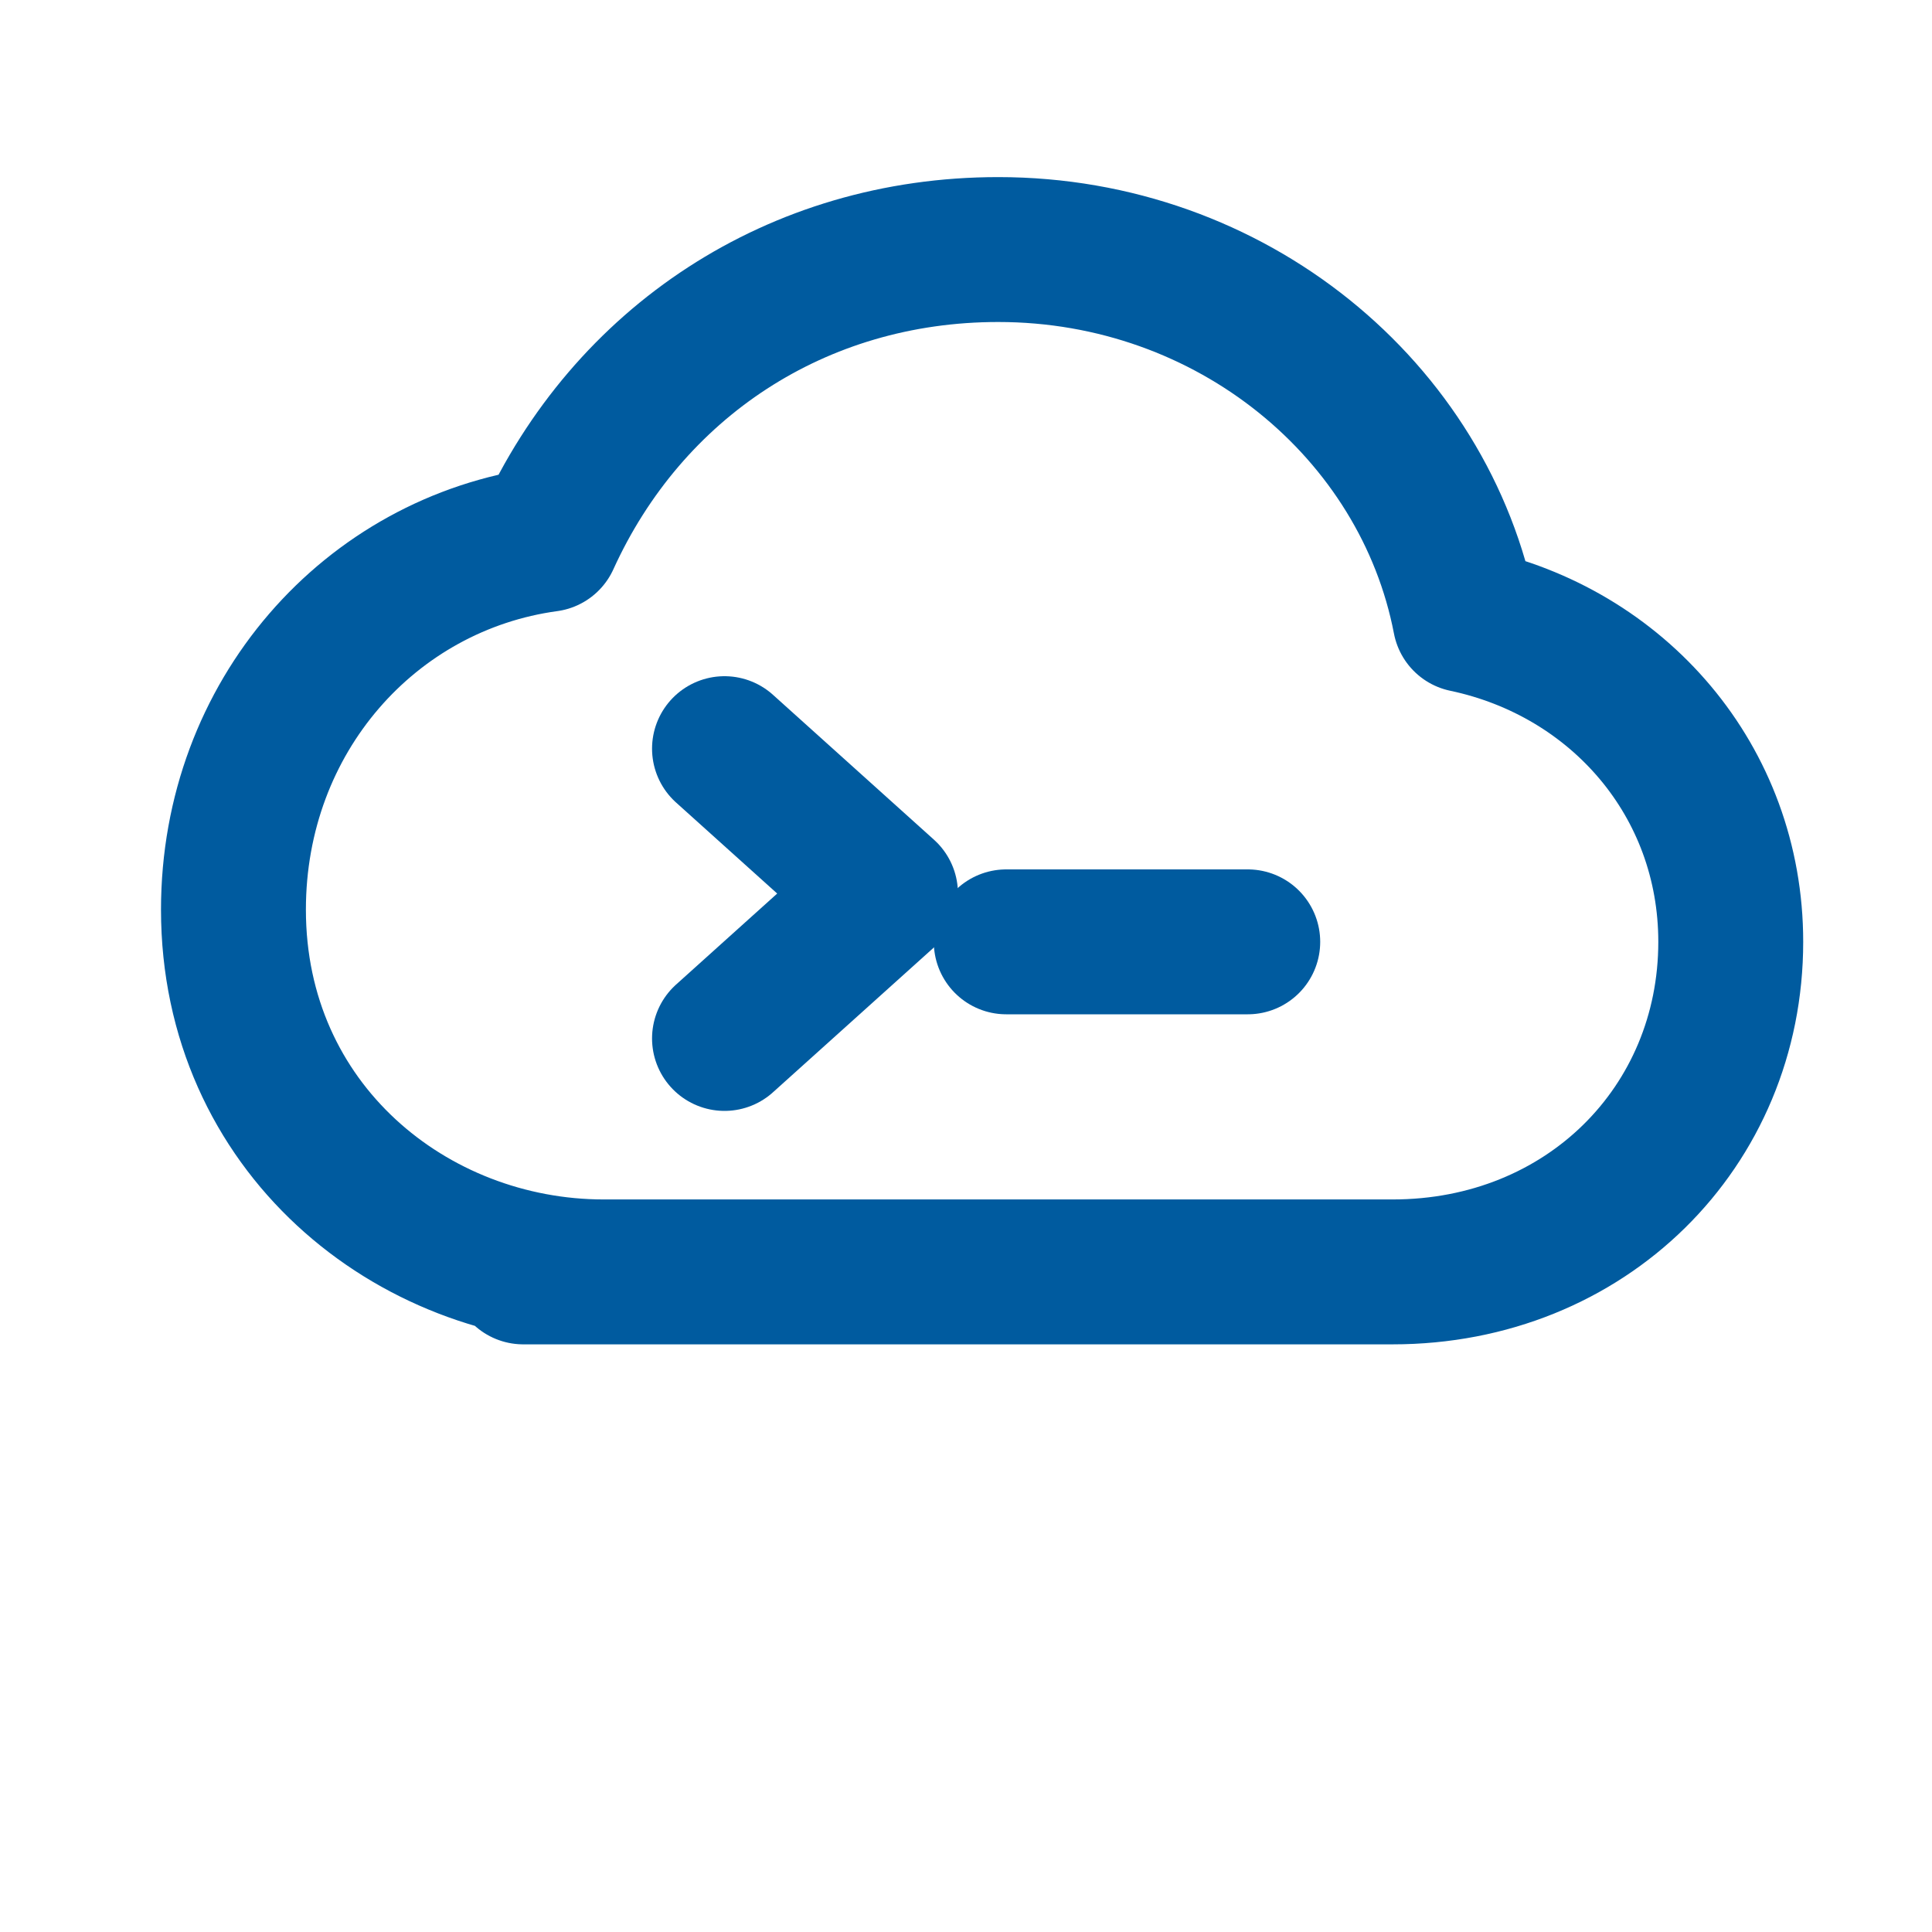
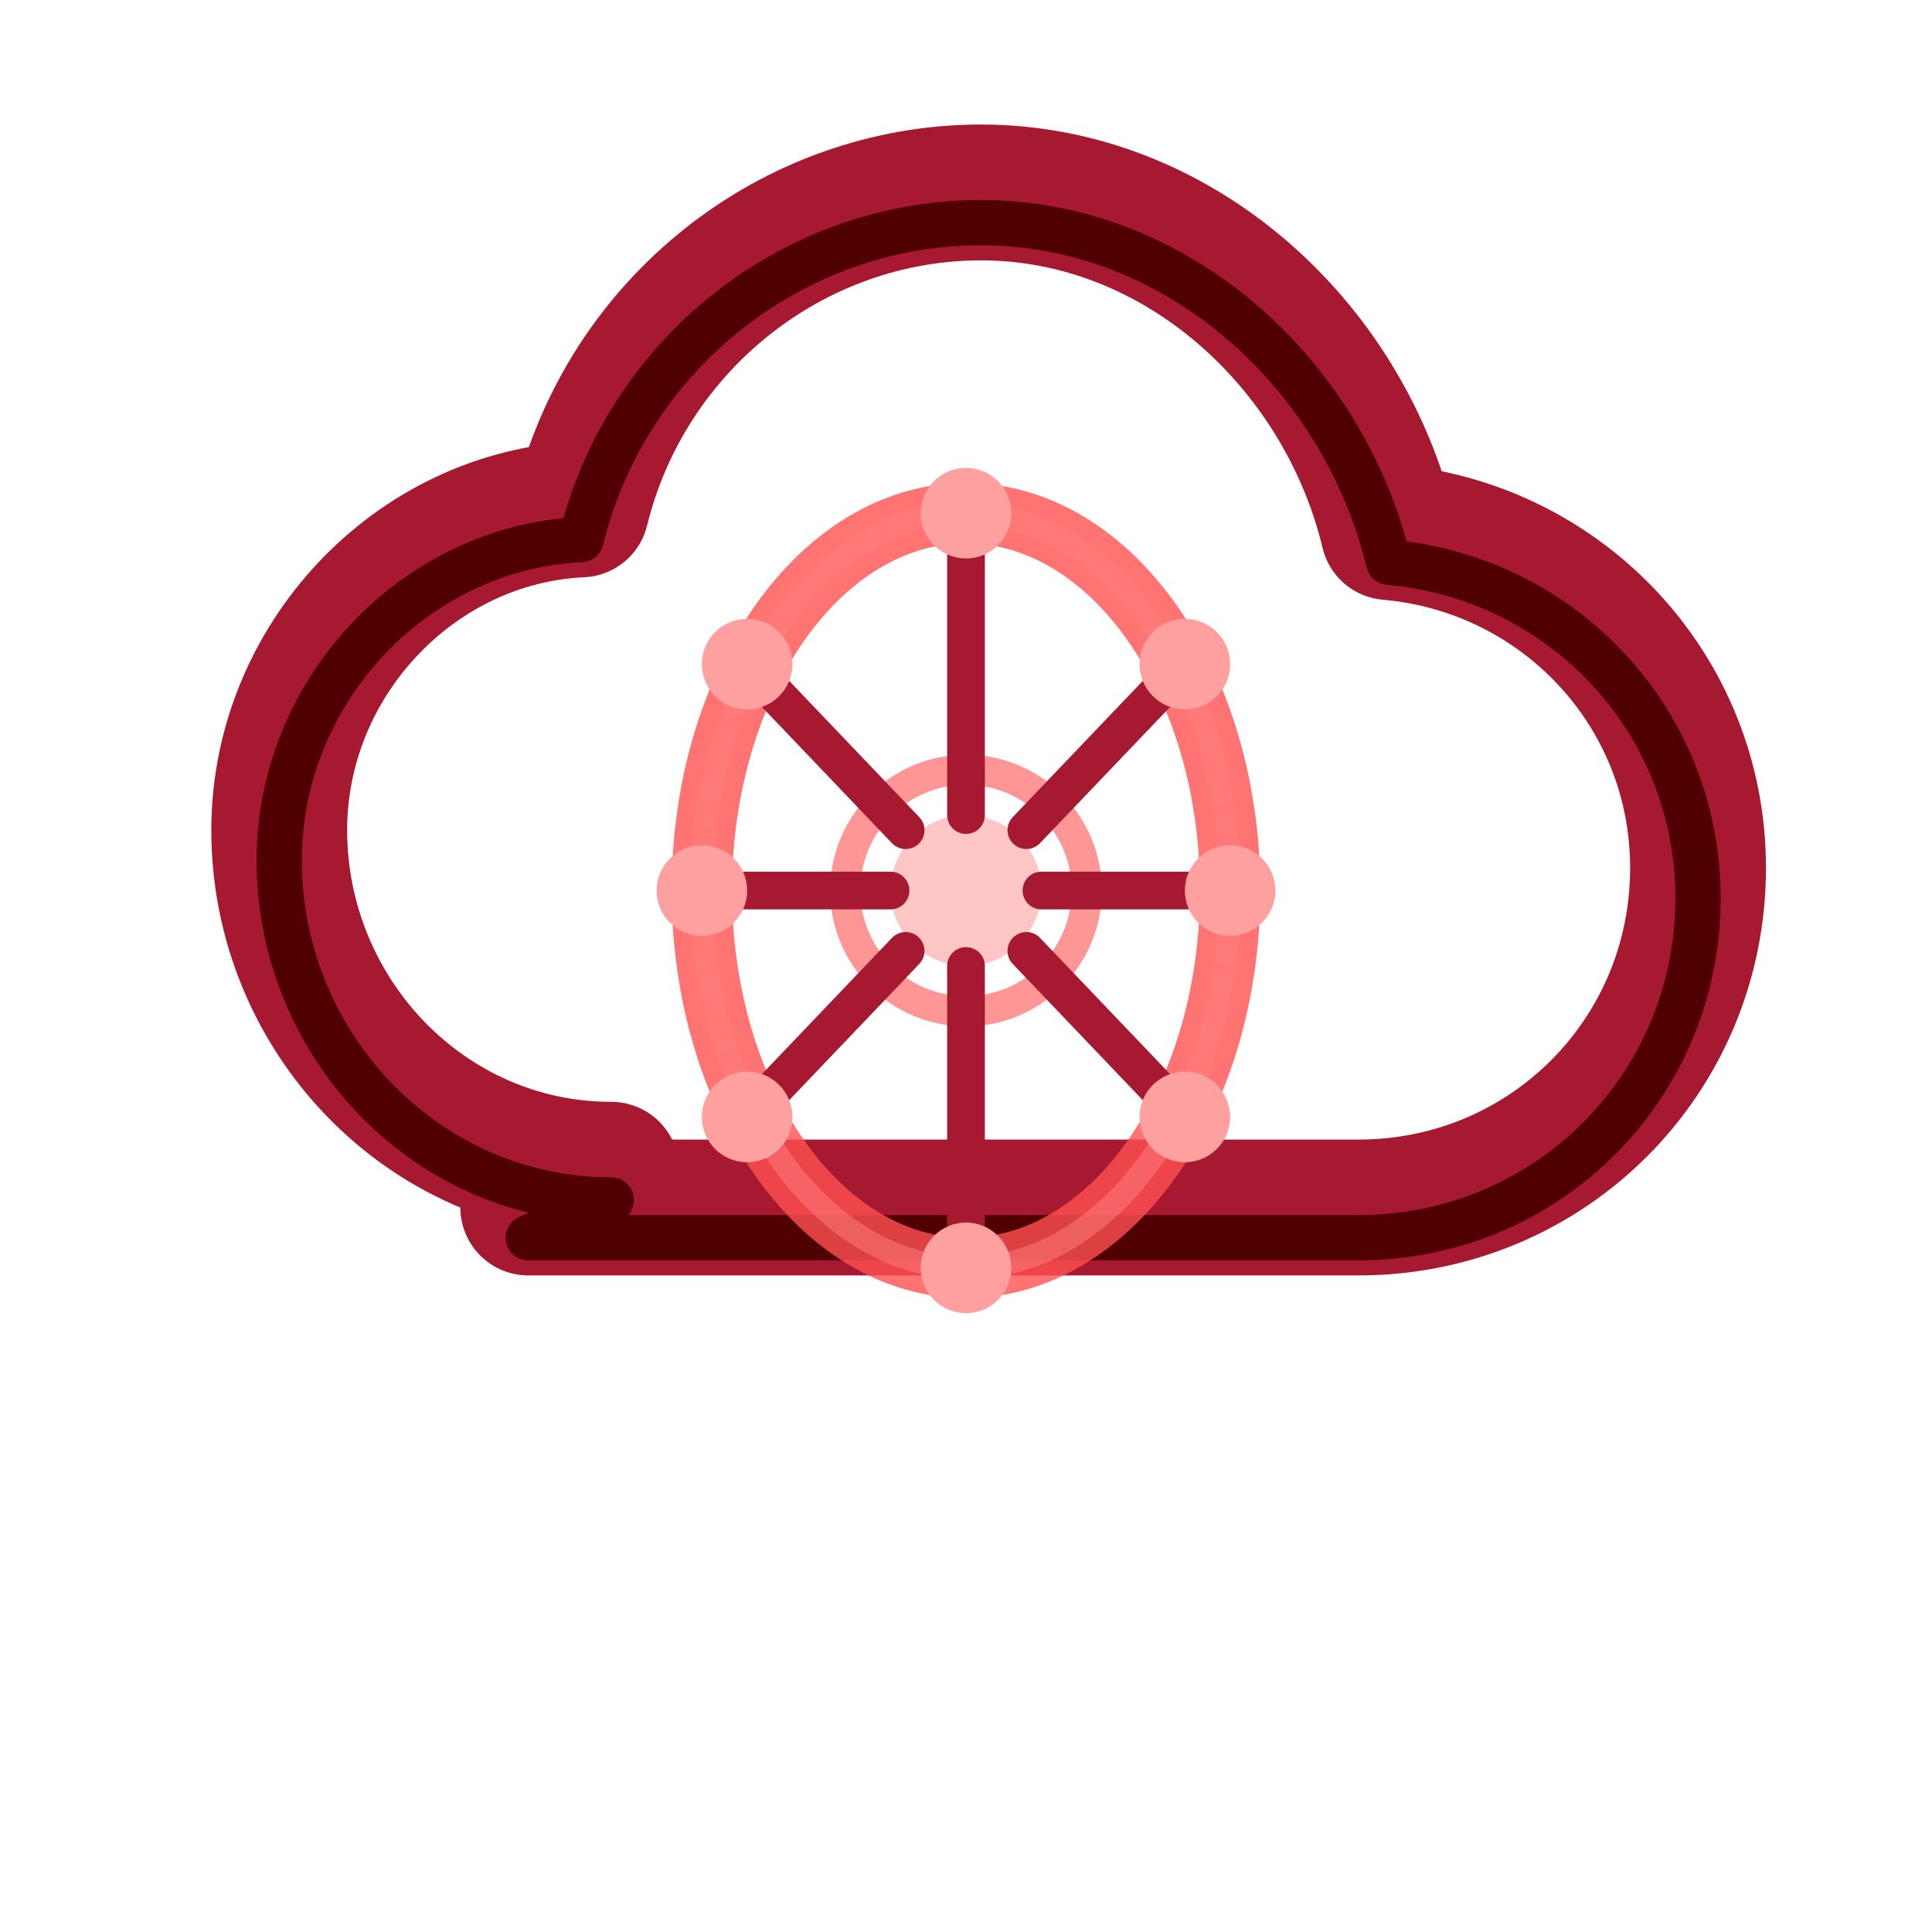
- <svg xmlns="http://www.w3.org/2000/svg" width="24" height="24" viewBox="0 0 24 24" fill="none">
-   <path d="M6.5 15.8h10.8c2.4 0 4.2-1.8 4.2-4.1 0-2-1.4-3.6-3.3-4-0.5-2.6-2.9-4.6-5.8-4.6-2.5 0-4.6 1.4-5.6 3.6-2.2 0.3-3.9 2.2-3.9 4.6 0 2.7 2.2 4.5 4.6 4.5Z" stroke="#005B9F" stroke-width="1.8" stroke-linejoin="round" />
-   <path d="M9 9.3l2 1.8-2 1.8" stroke="#005B9F" stroke-width="1.8" stroke-linecap="round" stroke-linejoin="round" />
-   <path d="M12.5 11.7h3" stroke="#005B9F" stroke-width="1.8" stroke-linecap="round" />
+ <svg xmlns="http://www.w3.org/2000/svg" width="256" height="256" viewBox="0 0 256 256">
+   <path d="M70 160 h110 c25 0 45 -20 45 -45 c0 -23.5 -18 -42.5 -41 -44.5 c-6 -25 -28 -45 -54 -45 c-25 0 -47 17.5 -53 42 c-22 1 -40 20 -40 42.5 c0 24.5 19.5 45 44 45 Z" fill="none" stroke="#A71930" stroke-width="18" stroke-linejoin="round" />
+   <path d="M70 160 h110 c25 0 45 -20 45 -45 c0 -23.5 -18 -42.5 -41 -44.5 c-6 -25 -28 -45 -54 -45 c-25 0 -47 17.5 -53 42 c-22 1 -40 20 -40 42.5 c0 24.5 19.5 45 44 45 Z" fill="none" stroke="#500000" stroke-width="6" stroke-linejoin="round" transform="translate(0, 4)" />
+   <ellipse cx="128" cy="118" rx="35" ry="50" fill="none" stroke="#FF5050" stroke-width="8" opacity="0.8" />
+   <ellipse cx="128" cy="118" rx="35" ry="50" fill="none" stroke="#FF8080" stroke-width="3" opacity="0.5" />
+   <circle cx="128" cy="118" r="10" fill="#FFC0C0" opacity="0.9" />
+   <circle cx="128" cy="118" r="16" fill="none" stroke="#FF5050" stroke-width="4" opacity="0.6" />
+   <g stroke="#A71930" stroke-width="5" stroke-linecap="round">
+     <line x1="128" y1="68" x2="128" y2="108" />
+     <line x1="128" y1="128" x2="128" y2="168" />
+     <line x1="93" y1="118" x2="118" y2="118" />
+     <line x1="99" y1="88" x2="120" y2="110" />
+     <line x1="99" y1="148" x2="120" y2="126" />
+     <line x1="163" y1="118" x2="138" y2="118" />
+     <line x1="157" y1="88" x2="136" y2="110" />
+     <line x1="157" y1="148" x2="136" y2="126" />
+   </g>
+   <g fill="#FFA0A0">
+     <circle cx="128" cy="68" r="6" />
+     <circle cx="128" cy="168" r="6" />
+     <circle cx="93" cy="118" r="6" />
+     <circle cx="163" cy="118" r="6" />
+     <circle cx="99" cy="88" r="6" />
+     <circle cx="157" cy="88" r="6" />
+     <circle cx="99" cy="148" r="6" />
+     <circle cx="157" cy="148" r="6" />
+   </g>
</svg>
